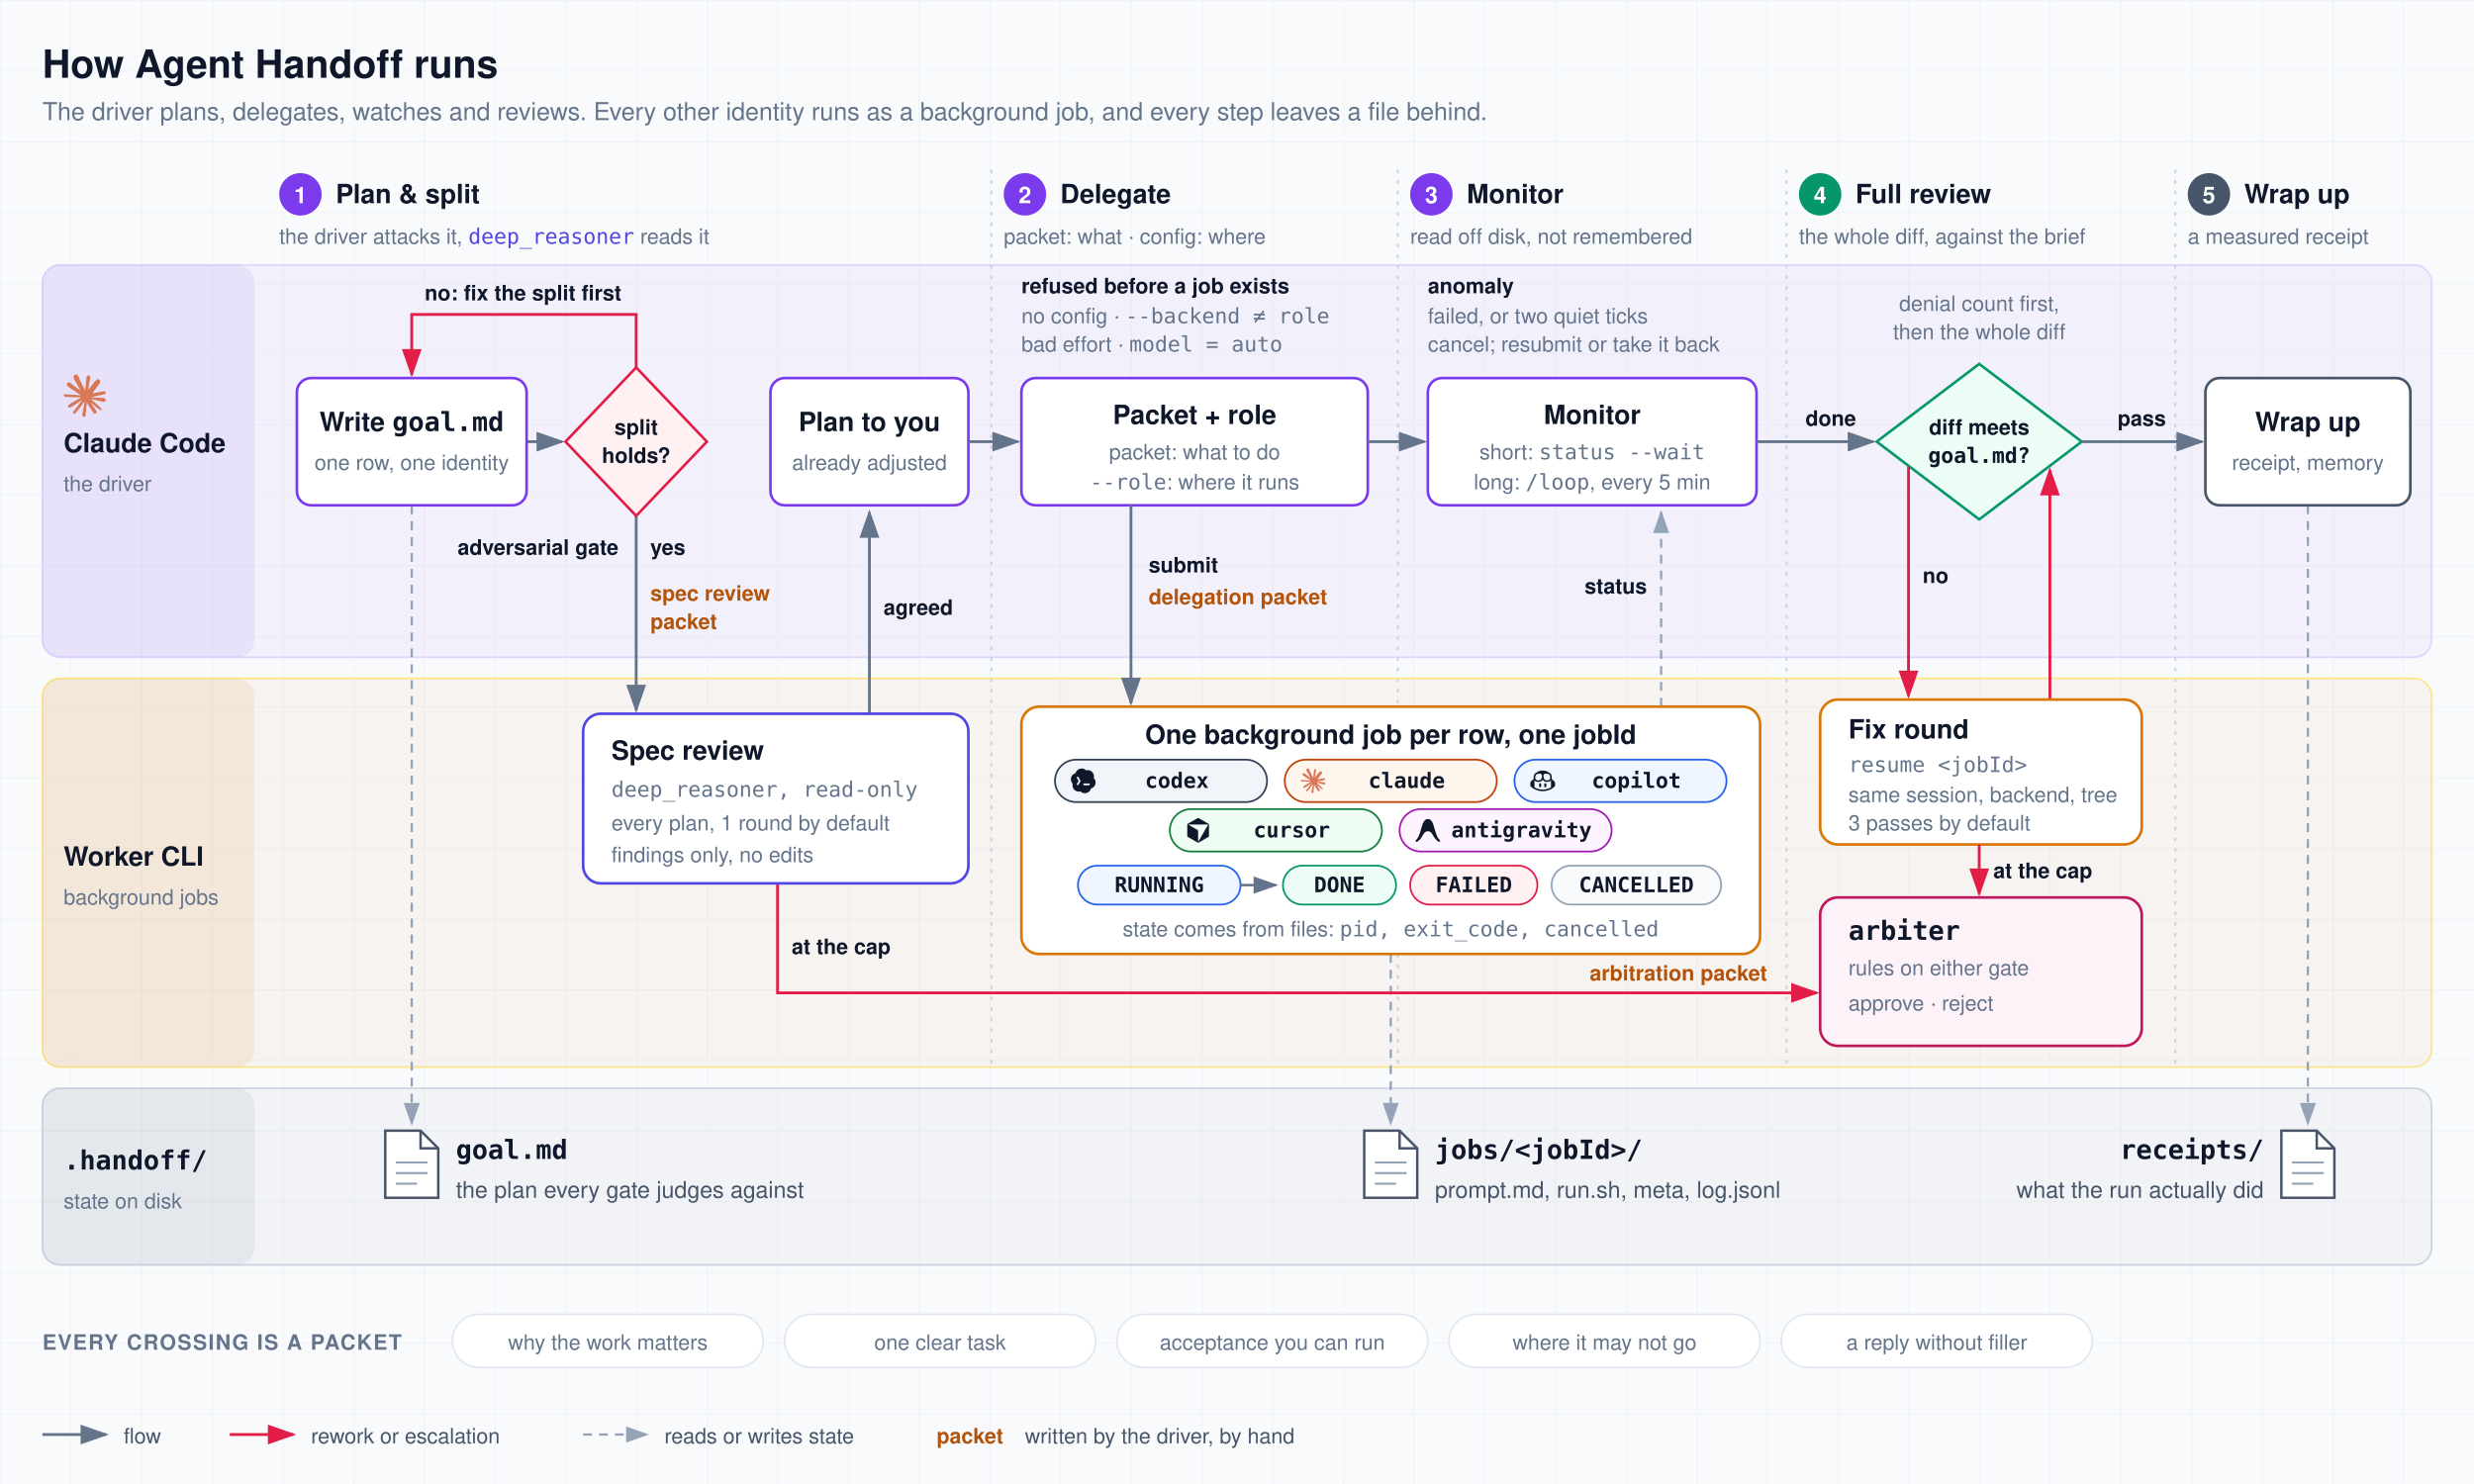
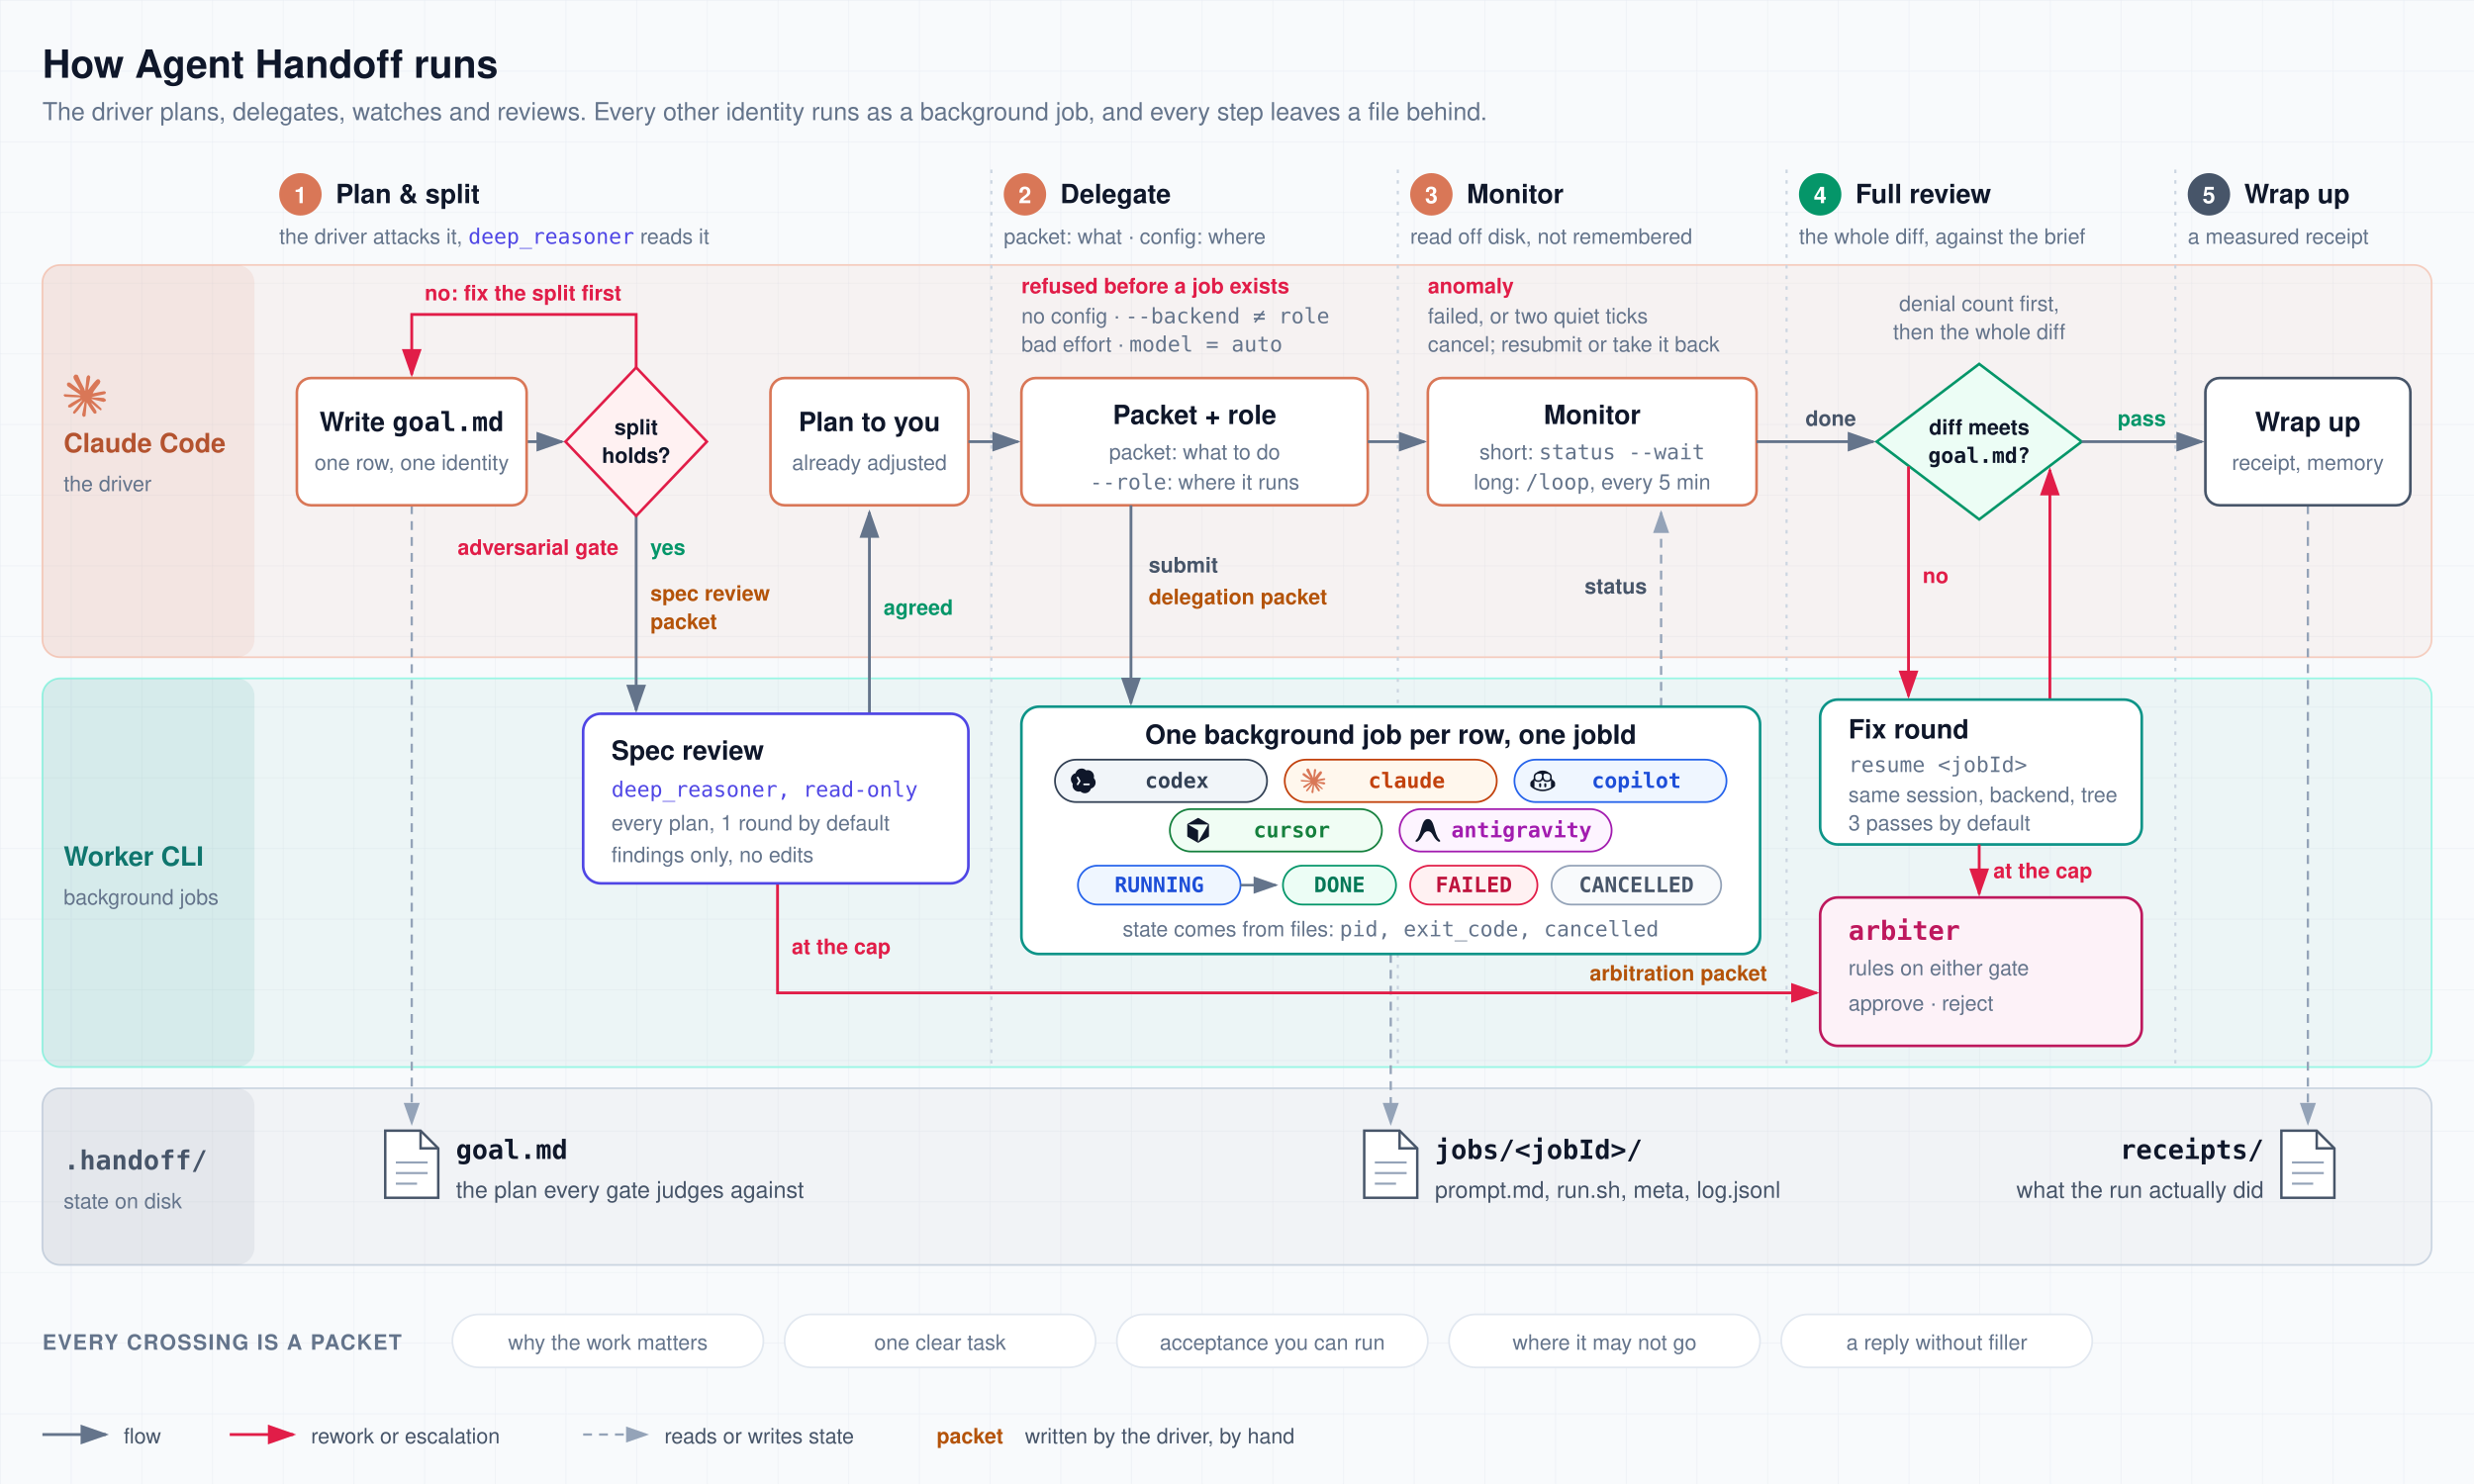
<svg xmlns="http://www.w3.org/2000/svg" viewBox="0 0 1400 840">
  <style>
    text { font-family: -apple-system, BlinkMacSystemFont, "Segoe UI", Helvetica, Arial, sans-serif; fill: #0f172a; }
    .m { font-family: "SF Mono", Menlo, Consolas, ui-monospace, monospace; }
    .title { font-size: 22px; font-weight: 700; }
    .sub { font-size: 14px; fill: #64748b; }
    .lane { font-size: 15px; font-weight: 700; }
    .lanesub { font-size: 12px; fill: #64748b; }
    .phase { font-size: 15px; font-weight: 700; }
    .name { font-size: 15px; font-weight: 700; }
    .line { font-size: 13px; fill: #475569; }
    .small { font-size: 12px; fill: #64748b; }
    .tag { font-size: 12px; font-weight: 600; }
    .pkt { font-size: 12px; font-weight: 700; fill: #b45309; }
    .badge { font-size: 13px; font-weight: 700; fill: #ffffff; }
    .head { font-size: 12px; font-weight: 700; fill: #64748b; letter-spacing: 0.06em; }
    .legend { font-size: 12px; fill: #475569; }
  </style>
  <defs>
    <pattern id="grid" width="40" height="40" patternUnits="userSpaceOnUse">
      <path d="M 40 0 L 0 0 0 40" fill="none" stroke="#e6ebf2" stroke-width="0.5" />
    </pattern>
    <marker id="arrow" markerWidth="10" markerHeight="7" refX="9" refY="3.5" orient="auto">
      <polygon points="0 0, 10 3.5, 0 7" fill="#64748b" />
    </marker>
    <marker id="arrow-rose" markerWidth="10" markerHeight="7" refX="9" refY="3.5" orient="auto">
      <polygon points="0 0, 10 3.5, 0 7" fill="#e11d48" />
    </marker>
    <marker id="arrow-slate" markerWidth="10" markerHeight="7" refX="9" refY="3.5" orient="auto">
      <polygon points="0 0, 10 3.5, 0 7" fill="#94a3b8" />
    </marker>
    <g id="doc">
      <path d="M0 0 H20 L30 10 V38 H0 Z" fill="#ffffff" stroke="#475569" stroke-width="1.4" />
      <path d="M20 0 V10 H30" fill="none" stroke="#475569" stroke-width="1.4" />
      <line x1="6" y1="18" x2="24" y2="18" stroke="#94a3b8" stroke-width="1.2" />
      <line x1="6" y1="24" x2="24" y2="24" stroke="#94a3b8" stroke-width="1.2" />
      <line x1="6" y1="30" x2="18" y2="30" stroke="#94a3b8" stroke-width="1.2" />
    </g>
    <symbol id="ic-codex" viewBox="0 0 24 24">
      <path fill-rule="evenodd" fill="#0f172a" d="M8.086.457a6.105 6.105 0 013.046-.415c1.333.153 2.521.72 3.564 1.7a.117.117 0 00.107.029c1.408-.346 2.762-.224 4.061.366l.063.03.154.076c1.357.703 2.33 1.77 2.918 3.198.278.679.418 1.388.421 2.126a5.655 5.655 0 01-.18 1.631.167.167 0 00.04.155 5.982 5.982 0 011.578 2.891c.385 1.901-.01 3.615-1.183 5.14l-.182.22a6.063 6.063 0 01-2.934 1.851.162.162 0 00-.108.102c-.255.736-.511 1.364-.987 1.992-1.199 1.582-2.962 2.462-4.948 2.451-1.583-.008-2.986-.587-4.21-1.736a.145.145 0 00-.14-.032c-.518.167-1.04.191-1.604.185a5.924 5.924 0 01-2.595-.622 6.058 6.058 0 01-2.146-1.781c-.203-.269-.404-.522-.551-.821a7.74 7.74 0 01-.495-1.283 6.11 6.11 0 01-.017-3.064.166.166 0 00.008-.074.115.115 0 00-.037-.064 5.958 5.958 0 01-1.38-2.202 5.196 5.196 0 01-.333-1.589 6.915 6.915 0 01.188-2.132c.45-1.484 1.309-2.648 2.577-3.493.282-.188.55-.334.802-.438.286-.12.573-.22.861-.304a.129.129 0 00.087-.087A6.016 6.016 0 015.635 2.31C6.315 1.464 7.132.846 8.086.457zm-.804 7.85a.848.848 0 00-1.473.842l1.694 2.965-1.688 2.848a.849.849 0 001.46.864l1.94-3.272a.849.849 0 00.007-.854l-1.94-3.393zm5.446 6.24a.849.849 0 000 1.695h4.848a.849.849 0 000-1.696h-4.848z" />
    </symbol>
    <symbol id="ic-claude" viewBox="0 0 24 24">
      <path fill-rule="evenodd" fill="#D97757" d="m4.714 15.956 4.717-2.647.079-.231-.079-.128h-.231l-.789-.049-2.696-.073-2.337-.097-2.265-.121-.571-.121-.534-.704.055-.352.48-.322.686.061 1.518.103 2.277.158 1.651.097 2.447.255h.389l.055-.158-.134-.097-.103-.097L6.973 9.836l-2.55-1.688-1.336-.971-.723-.492-.364-.461-.158-1.008.656-.723.88.061.225.061.892.686 1.906 1.475 2.489 1.834.364.303.146-.103.018-.073-.164-.273-1.354-2.447-1.445-2.489-.643-1.032-.17-.619c-.061-.255-.103-.467-.103-.729L6.287.134 6.7 0l.996.134.419.364.619 1.415 1.002 2.228 1.554 3.03.455.898.243.832.091.255h.158v-.146l.128-1.706.237-2.095.231-2.696.079-.759.376-.911.747-.492.583.279.48.686-.067.443-.285 1.852-.559 2.902-.364 1.943h.212l.243-.243.984-1.305 1.651-2.064.729-.82.85-.905.546-.431h1.032l.759 1.129-.34 1.166-1.062 1.348-.88 1.141-1.263 1.7-.789 1.36.073.109.188-.018 2.853-.607 1.542-.279 1.84-.316.832.389.091.395-.328.807-1.967.486-2.307.461-3.436.814-.043.03.049.061 1.548.146.662.036h1.621l3.018.225.789.522.474.638-.079.486-1.214.619-1.639-.389-3.825-.911-1.311-.328h-.182v.109l1.093 1.069 2.003 1.809 2.507 2.331.128.577-.322.455-.34-.049-2.204-1.657-.85-.747-1.925-1.621h-.128v.17l.443.65 2.344 3.521.121 1.081-.17.352-.607.212-.668-.121-1.372-1.925L14.38 17.959l-1.141-1.943-.14.079-.674 7.255-.316.37-.729.279-.607-.461-.322-.747.322-1.475.389-1.925.316-1.53.285-1.9.17-.631-.012-.043-.14.018-1.433 1.967-2.18 2.945-1.724 1.846-.413.164-.716-.37.067-.662.401-.589 2.386-3.036 1.439-1.882.929-1.087-.006-.158h-.055l-6.338 4.116-1.129.146-.486-.455.061-.747.231-.243 1.906-1.311Z" />
    </symbol>
    <symbol id="ic-copilot" viewBox="0 0 24 24">
      <path fill-rule="evenodd" fill="#0f172a" d="M23.922 16.997C23.061 18.492 18.063 22.02 12 22.02 5.937 22.02.939 18.492.078 16.997A.641.641 0 0 1 0 16.741v-2.869a.883.883 0 0 1 .053-.22c.372-.935 1.347-2.292 2.605-2.656.167-.429.414-1.055.644-1.517a10.098 10.098 0 0 1-.052-1.086c0-1.331.282-2.499 1.132-3.368.397-.406.89-.717 1.474-.952C7.255 2.937 9.248 1.98 11.978 1.98c2.731 0 4.767.957 6.166 2.093.584.235 1.077.546 1.474.952.85.869 1.132 2.037 1.132 3.368 0 .368-.014.733-.052 1.086.23.462.477 1.088.644 1.517 1.258.364 2.233 1.721 2.605 2.656a.841.841 0 0 1 .053.22v2.869a.641.641 0 0 1-.078.256Zm-11.75-5.992h-.344a4.359 4.359 0 0 1-.355.508c-.77.947-1.918 1.492-3.508 1.492-1.725 0-2.989-.359-3.782-1.259a2.137 2.137 0 0 1-.085-.104L4 11.746v6.585c1.435.779 4.514 2.179 8 2.179 3.486 0 6.565-1.4 8-2.179v-6.585l-.098-.104s-.033.045-.085.104c-.793.9-2.057 1.259-3.782 1.259-1.59 0-2.738-.545-3.508-1.492a4.359 4.359 0 0 1-.355-.508Zm2.328 3.25c.549 0 1 .451 1 1v2c0 .549-.451 1-1 1-.549 0-1-.451-1-1v-2c0-.549.451-1 1-1Zm-5 0c.549 0 1 .451 1 1v2c0 .549-.451 1-1 1-.549 0-1-.451-1-1v-2c0-.549.451-1 1-1Zm3.313-6.185c.136 1.057.403 1.913.878 2.497.442.544 1.134.938 2.344.938 1.573 0 2.292-.337 2.657-.751.384-.435.558-1.15.558-2.361 0-1.14-.243-1.847-.705-2.319-.477-.488-1.319-.862-2.824-1.025-1.487-.161-2.192.138-2.533.529-.269.307-.437.808-.438 1.578v.021c0 .265.021.562.063.893Zm-1.626 0c.042-.331.063-.628.063-.894v-.02c-.001-.77-.169-1.271-.438-1.578-.341-.391-1.046-.69-2.533-.529-1.505.163-2.347.537-2.824 1.025-.462.472-.705 1.179-.705 2.319 0 1.211.175 1.926.558 2.361.365.414 1.084.751 2.657.751 1.21 0 1.902-.394 2.344-.938.475-.584.742-1.44.878-2.497Z" />
    </symbol>
    <symbol id="ic-cursor" viewBox="0 0 24 24">
      <path fill-rule="evenodd" fill="#0f172a" d="M11.503.131 1.891 5.678a.84.84 0 0 0-.42.726v11.188c0 .3.162.575.42.724l9.609 5.55a1 1 0 0 0 .998 0l9.61-5.55a.84.84 0 0 0 .42-.724V6.404a.84.84 0 0 0-.42-.726L12.497.131a1.01 1.01 0 0 0-.996 0M2.657 6.338h18.55c.263 0 .43.287.297.515L12.23 22.918c-.062.107-.229.064-.229-.06V12.335a.59.59 0 0 0-.295-.51l-9.11-5.257c-.109-.063-.064-.23.061-.23" />
    </symbol>
    <symbol id="ic-antigravity" viewBox="0 0 24 24">
      <path fill-rule="evenodd" fill="#0f172a" d="M21.751 22.607c1.34 1.005 3.35.335 1.508-1.508C17.73 15.74 18.904 1 12.037 1 5.17 1 6.342 15.74.815 21.1c-2.01 2.009.167 2.511 1.507 1.506 5.192-3.517 4.857-9.714 9.715-9.714 4.857 0 4.522 6.197 9.714 9.715z" />
    </symbol>
  </defs>
  <rect width="1400" height="840" fill="#f8fafc" />
  <rect width="1400" height="840" fill="url(#grid)" />
  <text x="24" y="44" class="title">How Agent Handoff runs</text>
  <text x="24" y="68" class="sub">The driver plans, delegates, watches and reviews. Every other identity runs as a background job, and every step leaves a file behind.</text>
-   <circle cx="170" cy="110" r="12" fill="#7c3aed" />
+   <circle cx="170" cy="110" r="12" fill="#D97757" />
  <text x="170" y="115" class="badge" text-anchor="middle">1</text>
  <text x="190" y="115" class="phase">Plan &amp; split</text>
-   <text x="158" y="138" class="small">the driver attacks it, <tspan class="m" fill="#4f46e5">deep_reasoner</tspan> reads it</text>
-   <circle cx="580" cy="110" r="12" fill="#7c3aed" />
+   <text x="158" y="138" class="small">the driver attacks it, <tspan class="m" style="fill:#4f46e5">deep_reasoner</tspan> reads it</text>
+   <circle cx="580" cy="110" r="12" fill="#D97757" />
  <text x="580" y="115" class="badge" text-anchor="middle">2</text>
  <text x="600" y="115" class="phase">Delegate</text>
  <text x="568" y="138" class="small">packet: what · config: where</text>
-   <circle cx="810" cy="110" r="12" fill="#7c3aed" />
+   <circle cx="810" cy="110" r="12" fill="#D97757" />
  <text x="810" y="115" class="badge" text-anchor="middle">3</text>
  <text x="830" y="115" class="phase">Monitor</text>
  <text x="798" y="138" class="small">read off disk, not remembered</text>
  <circle cx="1030" cy="110" r="12" fill="#059669" />
  <text x="1030" y="115" class="badge" text-anchor="middle">4</text>
  <text x="1050" y="115" class="phase">Full review</text>
  <text x="1018" y="138" class="small">the whole diff, against the brief</text>
  <circle cx="1250" cy="110" r="12" fill="#475569" />
  <text x="1250" y="115" class="badge" text-anchor="middle">5</text>
  <text x="1270" y="115" class="phase">Wrap up</text>
  <text x="1238" y="138" class="small">a measured receipt</text>
-   <rect x="24" y="150" width="1352" height="222" rx="10" fill="rgba(124,58,237,0.05)" stroke="#ddd6fe" />
-   <rect x="24" y="150" width="120" height="222" rx="10" fill="rgba(124,58,237,0.08)" />
+   <rect x="24" y="150" width="1352" height="222" rx="10" fill="rgba(217,119,87,0.06)" stroke="#f5cdbf" />
+   <rect x="24" y="150" width="120" height="222" rx="10" fill="rgba(217,119,87,0.10)" />
  <use href="#ic-claude" x="36" y="212" width="24" height="24" />
-   <text x="36" y="256" class="lane" fill="#7c3aed">Claude Code</text>
+   <text x="36" y="256" class="lane" style="fill:#b4532f">Claude Code</text>
  <text x="36" y="278" class="lanesub">the driver</text>
-   <rect x="24" y="384" width="1352" height="220" rx="10" fill="rgba(217,119,6,0.05)" stroke="#fde68a" />
-   <rect x="24" y="384" width="120" height="220" rx="10" fill="rgba(217,119,6,0.09)" />
-   <text x="36" y="490" class="lane" fill="#b45309">Worker CLI</text>
+   <rect x="24" y="384" width="1352" height="220" rx="10" fill="rgba(13,148,136,0.05)" stroke="#99f6e4" />
+   <rect x="24" y="384" width="120" height="220" rx="10" fill="rgba(13,148,136,0.10)" />
+   <text x="36" y="490" class="lane" style="fill:#0f766e">Worker CLI</text>
  <text x="36" y="512" class="lanesub">background jobs</text>
  <rect x="24" y="616" width="1352" height="100" rx="10" fill="rgba(100,116,139,0.05)" stroke="#cbd5e1" />
  <rect x="24" y="616" width="120" height="100" rx="10" fill="rgba(100,116,139,0.09)" />
-   <text x="36" y="662" class="lane m" fill="#475569">.handoff/</text>
+   <text x="36" y="662" class="lane m" style="fill:#475569">.handoff/</text>
  <text x="36" y="684" class="lanesub">state on disk</text>
  <line x1="561" y1="96" x2="561" y2="604" stroke="#cbd5e1" stroke-width="1.2" stroke-dasharray="2,4" />
  <line x1="791" y1="96" x2="791" y2="604" stroke="#cbd5e1" stroke-width="1.2" stroke-dasharray="2,4" />
  <line x1="1011" y1="96" x2="1011" y2="604" stroke="#cbd5e1" stroke-width="1.2" stroke-dasharray="2,4" />
  <line x1="1231" y1="96" x2="1231" y2="604" stroke="#cbd5e1" stroke-width="1.2" stroke-dasharray="2,4" />
  <line x1="233" y1="286" x2="233" y2="636" stroke="#94a3b8" stroke-width="1.3" stroke-dasharray="5,4" marker-end="url(#arrow-slate)" />
  <line x1="787" y1="540" x2="787" y2="636" stroke="#94a3b8" stroke-width="1.3" stroke-dasharray="5,4" marker-end="url(#arrow-slate)" />
  <line x1="1306" y1="286" x2="1306" y2="636" stroke="#94a3b8" stroke-width="1.3" stroke-dasharray="5,4" marker-end="url(#arrow-slate)" />
  <line x1="298" y1="250" x2="318" y2="250" stroke="#64748b" stroke-width="1.6" marker-end="url(#arrow)" />
  <path d="M 360 208 V 178 H 233 V 212" fill="none" stroke="#e11d48" stroke-width="1.6" marker-end="url(#arrow-rose)" />
-   <text x="296" y="170" class="tag" fill="#e11d48" text-anchor="middle">no: fix the split first</text>
-   <text x="350" y="314" class="tag" fill="#e11d48" text-anchor="end">adversarial gate</text>
-   <text x="368" y="314" class="tag" fill="#059669">yes</text>
+   <text x="296" y="170" class="tag" style="fill:#e11d48" text-anchor="middle">no: fix the split first</text>
+   <text x="350" y="314" class="tag" style="fill:#e11d48" text-anchor="end">adversarial gate</text>
+   <text x="368" y="314" class="tag" style="fill:#059669">yes</text>
  <line x1="360" y1="292" x2="360" y2="402" stroke="#64748b" stroke-width="1.6" marker-end="url(#arrow)" />
  <text x="368" y="340" class="pkt">spec review</text>
  <text x="368" y="356" class="pkt">packet</text>
  <line x1="492" y1="404" x2="492" y2="290" stroke="#64748b" stroke-width="1.6" marker-end="url(#arrow)" />
-   <text x="500" y="348" class="tag" fill="#059669">agreed</text>
+   <text x="500" y="348" class="tag" style="fill:#059669">agreed</text>
  <path d="M 440 500 V 562 H 1028" fill="none" stroke="#e11d48" stroke-width="1.6" marker-end="url(#arrow-rose)" />
-   <text x="448" y="540" class="tag" fill="#e11d48">at the cap</text>
+   <text x="448" y="540" class="tag" style="fill:#e11d48">at the cap</text>
  <text x="1000" y="555" class="pkt" text-anchor="end">arbitration packet</text>
-   <rect x="168" y="214" width="130" height="72" rx="8" fill="#ffffff" stroke="#7c3aed" stroke-width="1.5" />
+   <rect x="168" y="214" width="130" height="72" rx="8" fill="#ffffff" stroke="#D97757" stroke-width="1.5" />
  <text x="233" y="244" class="name" text-anchor="middle">Write <tspan class="m">goal.md</tspan>
  </text>
  <text x="233" y="266" class="small" text-anchor="middle">one row, one identity</text>
  <polygon points="360,208 400,250 360,292 320,250" fill="#fff1f2" stroke="#e11d48" stroke-width="1.5" />
  <text x="360" y="246" class="tag" text-anchor="middle">split</text>
  <text x="360" y="262" class="tag" text-anchor="middle">holds?</text>
-   <rect x="436" y="214" width="112" height="72" rx="8" fill="#ffffff" stroke="#7c3aed" stroke-width="1.5" />
+   <rect x="436" y="214" width="112" height="72" rx="8" fill="#ffffff" stroke="#D97757" stroke-width="1.5" />
  <text x="492" y="244" class="name" text-anchor="middle">Plan to you</text>
  <text x="492" y="266" class="small" text-anchor="middle">already adjusted</text>
  <rect x="330" y="404" width="218" height="96" rx="10" fill="#ffffff" stroke="#4f46e5" stroke-width="1.5" />
  <text x="346" y="430" class="name">Spec review</text>
-   <text x="346" y="451" class="small m" fill="#4f46e5">deep_reasoner, read-only</text>
+   <text x="346" y="451" class="small m" style="fill:#4f46e5">deep_reasoner, read-only</text>
  <text x="346" y="470" class="small">every plan, 1 round by default</text>
  <text x="346" y="488" class="small">findings only, no edits</text>
  <line x1="548" y1="250" x2="576" y2="250" stroke="#64748b" stroke-width="1.6" marker-end="url(#arrow)" />
-   <text x="578" y="166" class="tag" fill="#e11d48">refused before a job exists</text>
+   <text x="578" y="166" class="tag" style="fill:#e11d48">refused before a job exists</text>
  <text x="578" y="183" class="small">no config · <tspan class="m">--backend ≠ role</tspan>
  </text>
  <text x="578" y="199" class="small">bad effort · <tspan class="m">model = auto</tspan>
  </text>
-   <rect x="578" y="214" width="196" height="72" rx="8" fill="#ffffff" stroke="#7c3aed" stroke-width="1.5" />
+   <rect x="578" y="214" width="196" height="72" rx="8" fill="#ffffff" stroke="#D97757" stroke-width="1.5" />
  <text x="676" y="240" class="name" text-anchor="middle">Packet + role</text>
  <text x="676" y="260" class="small" text-anchor="middle">packet: what to do</text>
  <text x="676" y="277" class="small" text-anchor="middle">
    <tspan class="m">--role</tspan>: where it runs</text>
  <line x1="640" y1="286" x2="640" y2="398" stroke="#64748b" stroke-width="1.6" marker-end="url(#arrow)" />
-   <text x="650" y="324" class="tag" fill="#475569">submit</text>
+   <text x="650" y="324" class="tag" style="fill:#475569">submit</text>
  <text x="650" y="342" class="pkt">delegation packet</text>
  <line x1="774" y1="250" x2="806" y2="250" stroke="#64748b" stroke-width="1.6" marker-end="url(#arrow)" />
-   <text x="808" y="166" class="tag" fill="#e11d48">anomaly</text>
+   <text x="808" y="166" class="tag" style="fill:#e11d48">anomaly</text>
  <text x="808" y="183" class="small">failed, or two quiet ticks</text>
  <text x="808" y="199" class="small">cancel; resubmit or take it back</text>
-   <rect x="808" y="214" width="186" height="72" rx="8" fill="#ffffff" stroke="#7c3aed" stroke-width="1.5" />
+   <rect x="808" y="214" width="186" height="72" rx="8" fill="#ffffff" stroke="#D97757" stroke-width="1.5" />
  <text x="901" y="240" class="name" text-anchor="middle">Monitor</text>
  <text x="901" y="260" class="small" text-anchor="middle">short: <tspan class="m">status --wait</tspan>
  </text>
  <text x="901" y="277" class="small" text-anchor="middle">long: <tspan class="m">/loop</tspan>, every 5 min</text>
  <line x1="940" y1="400" x2="940" y2="290" stroke="#94a3b8" stroke-width="1.3" stroke-dasharray="5,4" marker-end="url(#arrow-slate)" />
-   <text x="932" y="336" class="tag" fill="#475569" text-anchor="end">status</text>
-   <rect x="578" y="400" width="418" height="140" rx="10" fill="#ffffff" stroke="#d97706" stroke-width="1.5" />
+   <text x="932" y="336" class="tag" style="fill:#475569" text-anchor="end">status</text>
+   <rect x="578" y="400" width="418" height="140" rx="10" fill="#ffffff" stroke="#0d9488" stroke-width="1.5" />
  <text x="787" y="421" class="name" text-anchor="middle">One background job per row, one jobId</text>
  <rect x="597" y="430" width="120" height="24" rx="12" fill="#f1f5f9" stroke="#334155" />
  <use href="#ic-codex" x="606" y="435" width="14" height="14" />
-   <text x="666" y="446" class="tag m" fill="#334155" text-anchor="middle">codex</text>
+   <text x="666" y="446" class="tag m" style="fill:#334155" text-anchor="middle">codex</text>
  <rect x="727" y="430" width="120" height="24" rx="12" fill="#fff7ed" stroke="#c2410c" />
  <use href="#ic-claude" x="736" y="435" width="14" height="14" />
-   <text x="796" y="446" class="tag m" fill="#c2410c" text-anchor="middle">claude</text>
+   <text x="796" y="446" class="tag m" style="fill:#c2410c" text-anchor="middle">claude</text>
  <rect x="857" y="430" width="120" height="24" rx="12" fill="#eff6ff" stroke="#2563eb" />
  <use href="#ic-copilot" x="866" y="435" width="14" height="14" />
-   <text x="926" y="446" class="tag m" fill="#1d4ed8" text-anchor="middle">copilot</text>
+   <text x="926" y="446" class="tag m" style="fill:#1d4ed8" text-anchor="middle">copilot</text>
  <rect x="662" y="458" width="120" height="24" rx="12" fill="#f0fdf4" stroke="#15803d" />
  <use href="#ic-cursor" x="671" y="463" width="14" height="14" />
-   <text x="731" y="474" class="tag m" fill="#15803d" text-anchor="middle">cursor</text>
+   <text x="731" y="474" class="tag m" style="fill:#15803d" text-anchor="middle">cursor</text>
  <rect x="792" y="458" width="120" height="24" rx="12" fill="#fdf4ff" stroke="#a21caf" />
  <use href="#ic-antigravity" x="801" y="463" width="14" height="14" />
-   <text x="861" y="474" class="tag m" fill="#a21caf" text-anchor="middle">antigravity</text>
+   <text x="861" y="474" class="tag m" style="fill:#a21caf" text-anchor="middle">antigravity</text>
  <rect x="610" y="490" width="92" height="22" rx="11" fill="#eff6ff" stroke="#2563eb" />
-   <text x="656" y="505" class="tag m" fill="#1d4ed8" text-anchor="middle">RUNNING</text>
+   <text x="656" y="505" class="tag m" style="fill:#1d4ed8" text-anchor="middle">RUNNING</text>
  <line x1="702" y1="501" x2="722" y2="501" stroke="#64748b" stroke-width="1.4" marker-end="url(#arrow)" />
  <rect x="726" y="490" width="64" height="22" rx="11" fill="#ecfdf5" stroke="#059669" />
-   <text x="758" y="505" class="tag m" fill="#047857" text-anchor="middle">DONE</text>
+   <text x="758" y="505" class="tag m" style="fill:#047857" text-anchor="middle">DONE</text>
  <rect x="798" y="490" width="72" height="22" rx="11" fill="#fff1f2" stroke="#e11d48" />
-   <text x="834" y="505" class="tag m" fill="#be123c" text-anchor="middle">FAILED</text>
+   <text x="834" y="505" class="tag m" style="fill:#be123c" text-anchor="middle">FAILED</text>
  <rect x="878" y="490" width="96" height="22" rx="11" fill="#f8fafc" stroke="#94a3b8" />
-   <text x="926" y="505" class="tag m" fill="#475569" text-anchor="middle">CANCELLED</text>
+   <text x="926" y="505" class="tag m" style="fill:#475569" text-anchor="middle">CANCELLED</text>
  <text x="787" y="530" class="small" text-anchor="middle">state comes from files: <tspan class="m">pid, exit_code, cancelled</tspan>
  </text>
  <line x1="994" y1="250" x2="1060" y2="250" stroke="#64748b" stroke-width="1.6" marker-end="url(#arrow)" />
-   <text x="1036" y="241" class="tag" fill="#475569" text-anchor="middle">done</text>
+   <text x="1036" y="241" class="tag" style="fill:#475569" text-anchor="middle">done</text>
  <text x="1120" y="176" class="small" text-anchor="middle">denial count first,</text>
  <text x="1120" y="192" class="small" text-anchor="middle">then the whole diff</text>
  <polygon points="1120,206 1178,250 1120,294 1062,250" fill="#ecfdf5" stroke="#059669" stroke-width="1.5" />
  <text x="1120" y="246" class="tag" text-anchor="middle">diff meets</text>
  <text x="1120" y="262" class="tag m" text-anchor="middle">goal.md?</text>
  <line x1="1178" y1="250" x2="1246" y2="250" stroke="#64748b" stroke-width="1.6" marker-end="url(#arrow)" />
-   <text x="1212" y="241" class="tag" fill="#059669" text-anchor="middle">pass</text>
+   <text x="1212" y="241" class="tag" style="fill:#059669" text-anchor="middle">pass</text>
  <line x1="1080" y1="264" x2="1080" y2="394" stroke="#e11d48" stroke-width="1.6" marker-end="url(#arrow-rose)" />
-   <text x="1088" y="330" class="tag" fill="#e11d48">no</text>
+   <text x="1088" y="330" class="tag" style="fill:#e11d48">no</text>
  <line x1="1160" y1="396" x2="1160" y2="266" stroke="#e11d48" stroke-width="1.6" marker-end="url(#arrow-rose)" />
-   <rect x="1030" y="396" width="182" height="82" rx="10" fill="#ffffff" stroke="#d97706" stroke-width="1.5" />
+   <rect x="1030" y="396" width="182" height="82" rx="10" fill="#ffffff" stroke="#0d9488" stroke-width="1.5" />
  <text x="1046" y="418" class="name">Fix round</text>
  <text x="1046" y="437" class="small m">resume &lt;jobId&gt;</text>
  <text x="1046" y="454" class="small">same session, backend, tree</text>
  <text x="1046" y="470" class="small">3 passes by default</text>
  <line x1="1120" y1="478" x2="1120" y2="506" stroke="#e11d48" stroke-width="1.6" marker-end="url(#arrow-rose)" />
-   <text x="1128" y="497" class="tag" fill="#e11d48">at the cap</text>
+   <text x="1128" y="497" class="tag" style="fill:#e11d48">at the cap</text>
  <rect x="1030" y="508" width="182" height="84" rx="10" fill="#fdf2f8" stroke="#be185d" stroke-width="1.5" />
-   <text x="1046" y="532" class="name m" fill="#be185d">arbiter</text>
+   <text x="1046" y="532" class="name m" style="fill:#be185d">arbiter</text>
  <text x="1046" y="552" class="small">rules on either gate</text>
  <text x="1046" y="572" class="small">approve · reject</text>
  <rect x="1248" y="214" width="116" height="72" rx="8" fill="#ffffff" stroke="#475569" stroke-width="1.5" />
  <text x="1306" y="244" class="name" text-anchor="middle">Wrap up</text>
  <text x="1306" y="266" class="small" text-anchor="middle">receipt, memory</text>
  <use href="#doc" x="218" y="640" />
  <text x="258" y="656" class="name m">goal.md</text>
  <text x="258" y="678" class="line">the plan every gate judges against</text>
  <use href="#doc" x="772" y="640" />
  <text x="812" y="656" class="name m">jobs/&lt;jobId&gt;/</text>
  <text x="812" y="678" class="line">prompt.md, run.sh, meta, log.jsonl</text>
  <use href="#doc" x="1291" y="640" />
  <text x="1281" y="656" class="name m" text-anchor="end">receipts/</text>
  <text x="1281" y="678" class="line" text-anchor="end">what the run actually did</text>
  <text x="24" y="764" class="head">EVERY CROSSING IS A PACKET</text>
  <rect x="256" y="744" width="176" height="30" rx="15" fill="#ffffff" stroke="#e2e8f0" />
  <text x="344" y="764" class="small" text-anchor="middle">why the work matters</text>
  <rect x="444" y="744" width="176" height="30" rx="15" fill="#ffffff" stroke="#e2e8f0" />
  <text x="532" y="764" class="small" text-anchor="middle">one clear task</text>
  <rect x="632" y="744" width="176" height="30" rx="15" fill="#ffffff" stroke="#e2e8f0" />
  <text x="720" y="764" class="small" text-anchor="middle">acceptance you can run</text>
  <rect x="820" y="744" width="176" height="30" rx="15" fill="#ffffff" stroke="#e2e8f0" />
  <text x="908" y="764" class="small" text-anchor="middle">where it may not go</text>
  <rect x="1008" y="744" width="176" height="30" rx="15" fill="#ffffff" stroke="#e2e8f0" />
  <text x="1096" y="764" class="small" text-anchor="middle">a reply without filler</text>
  <line x1="24" y1="812" x2="60" y2="812" stroke="#64748b" stroke-width="1.6" marker-end="url(#arrow)" />
  <text x="70" y="817" class="legend">flow</text>
  <line x1="130" y1="812" x2="166" y2="812" stroke="#e11d48" stroke-width="1.6" marker-end="url(#arrow-rose)" />
  <text x="176" y="817" class="legend">rework or escalation</text>
  <line x1="330" y1="812" x2="366" y2="812" stroke="#94a3b8" stroke-width="1.3" stroke-dasharray="5,4" marker-end="url(#arrow-slate)" />
  <text x="376" y="817" class="legend">reads or writes state</text>
  <text x="530" y="817" class="pkt">packet</text>
  <text x="580" y="817" class="legend">written by the driver, by hand</text>
</svg>
